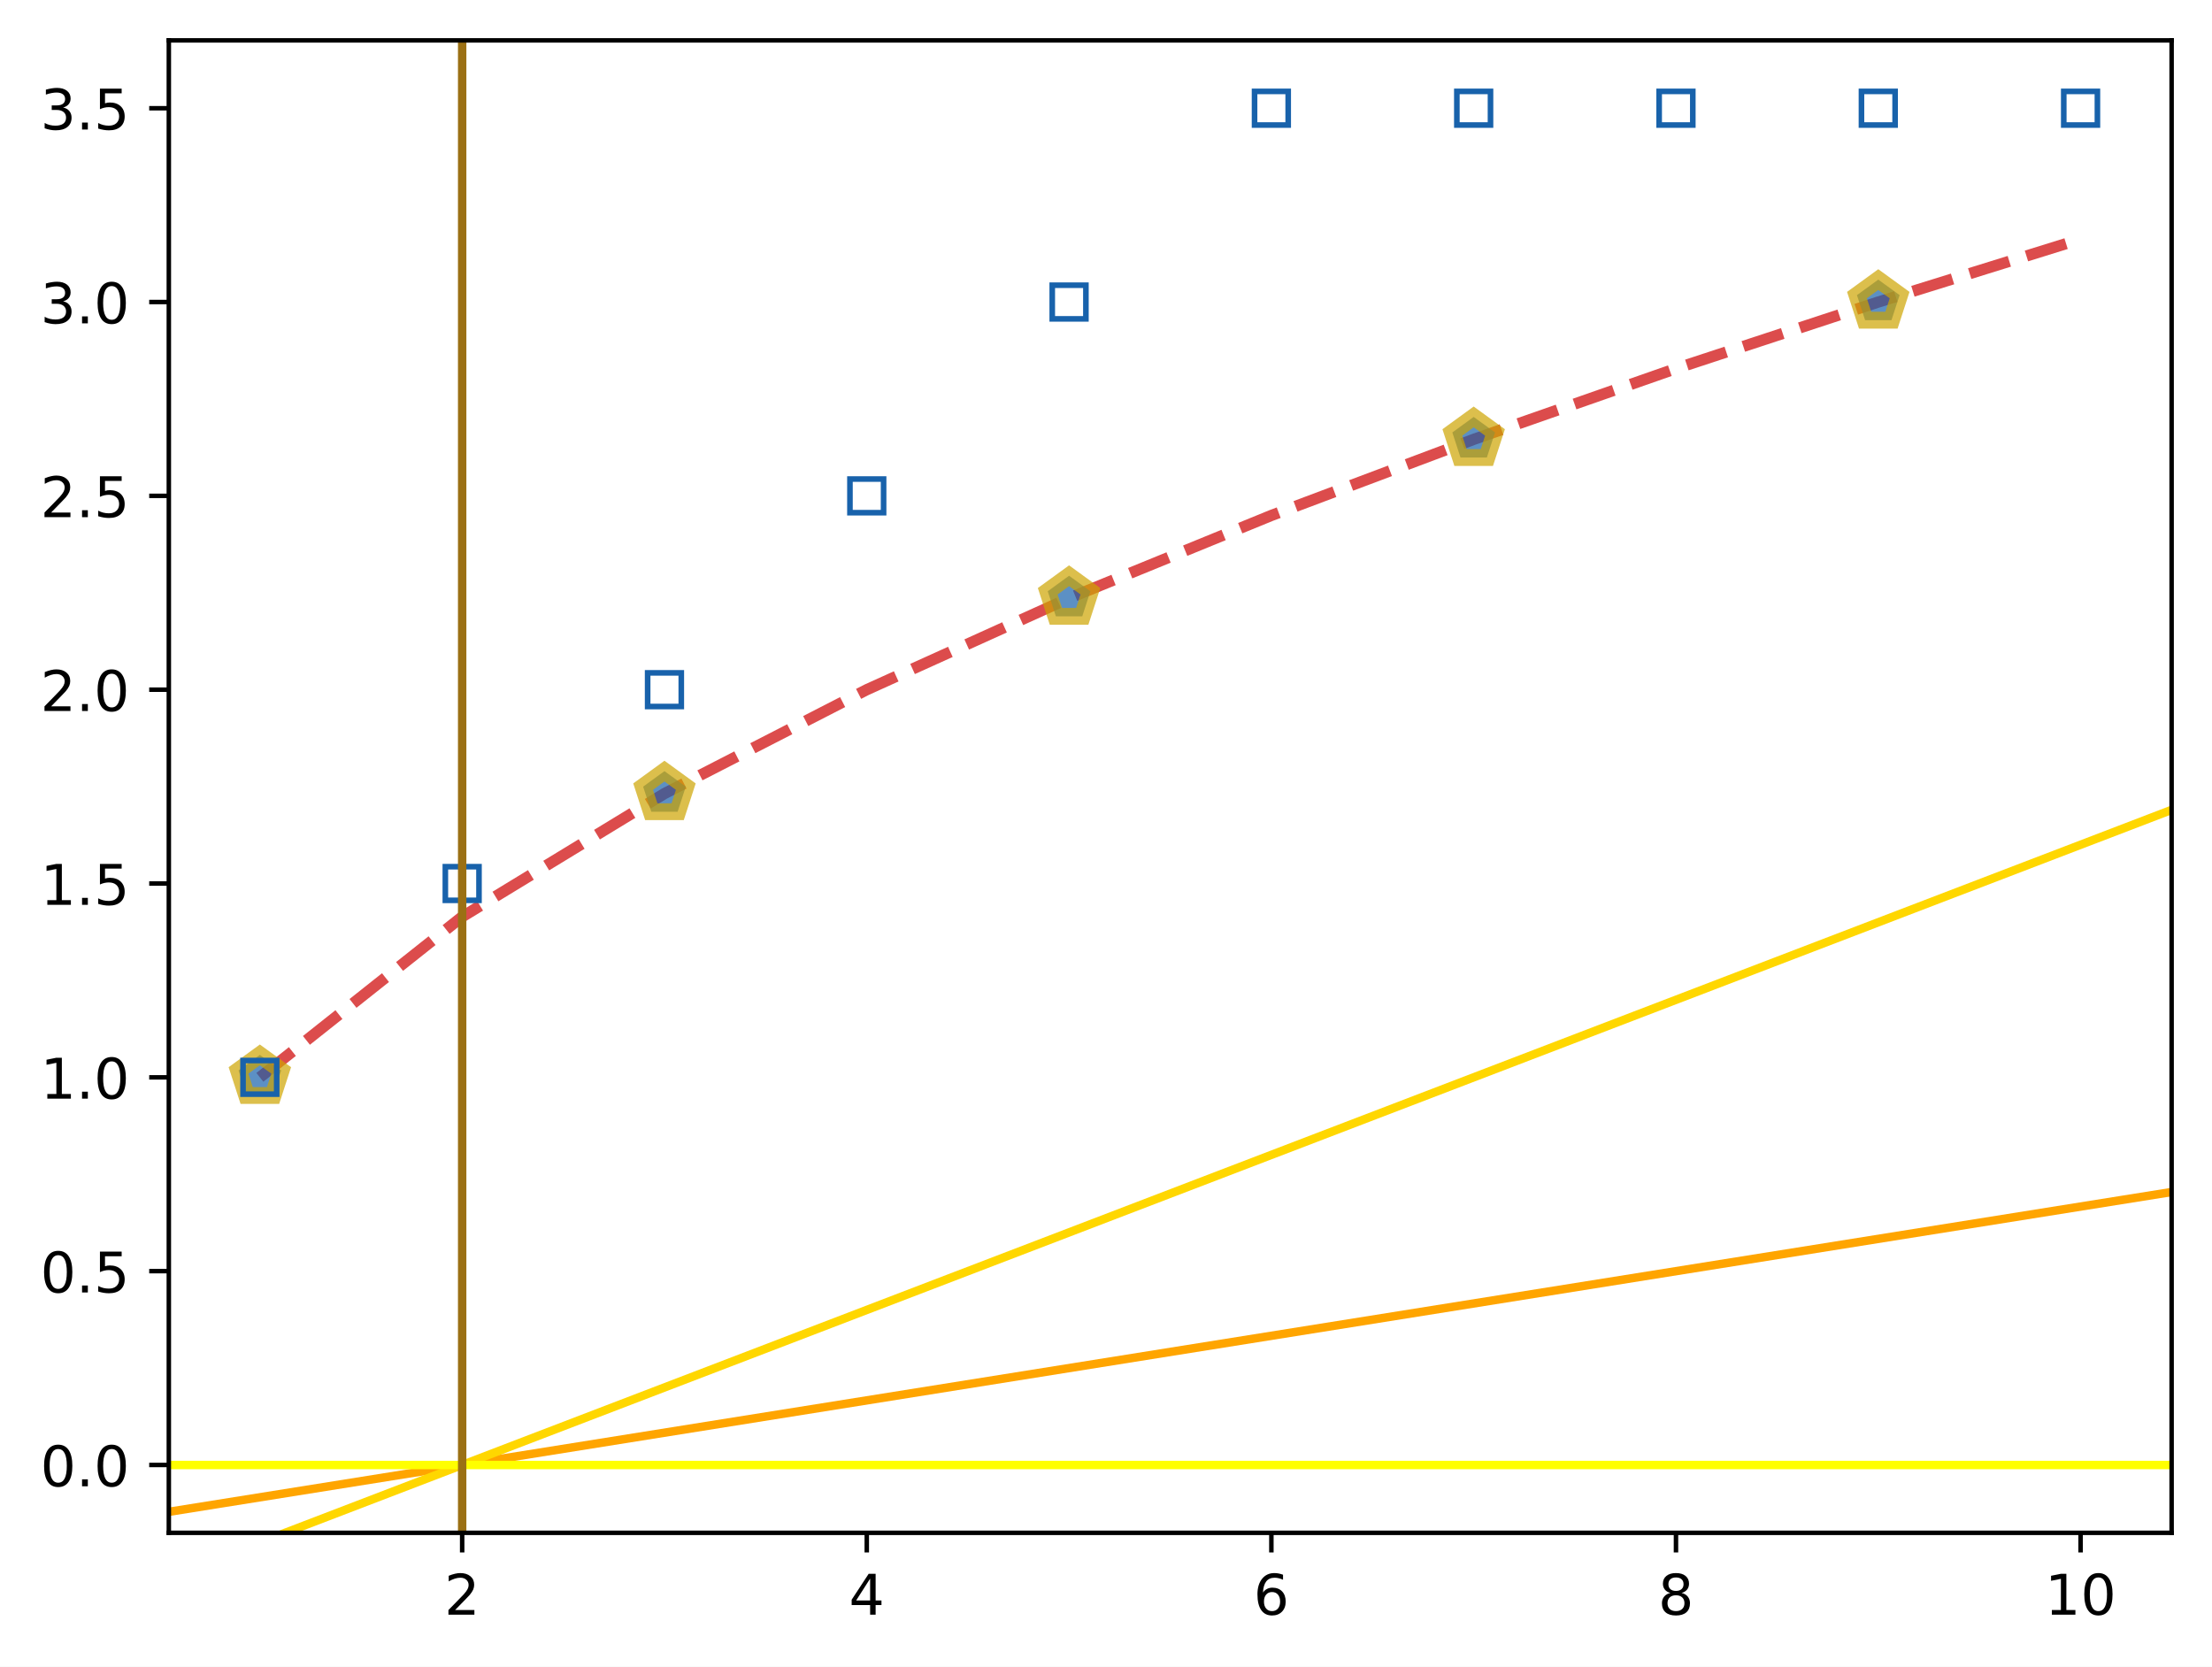
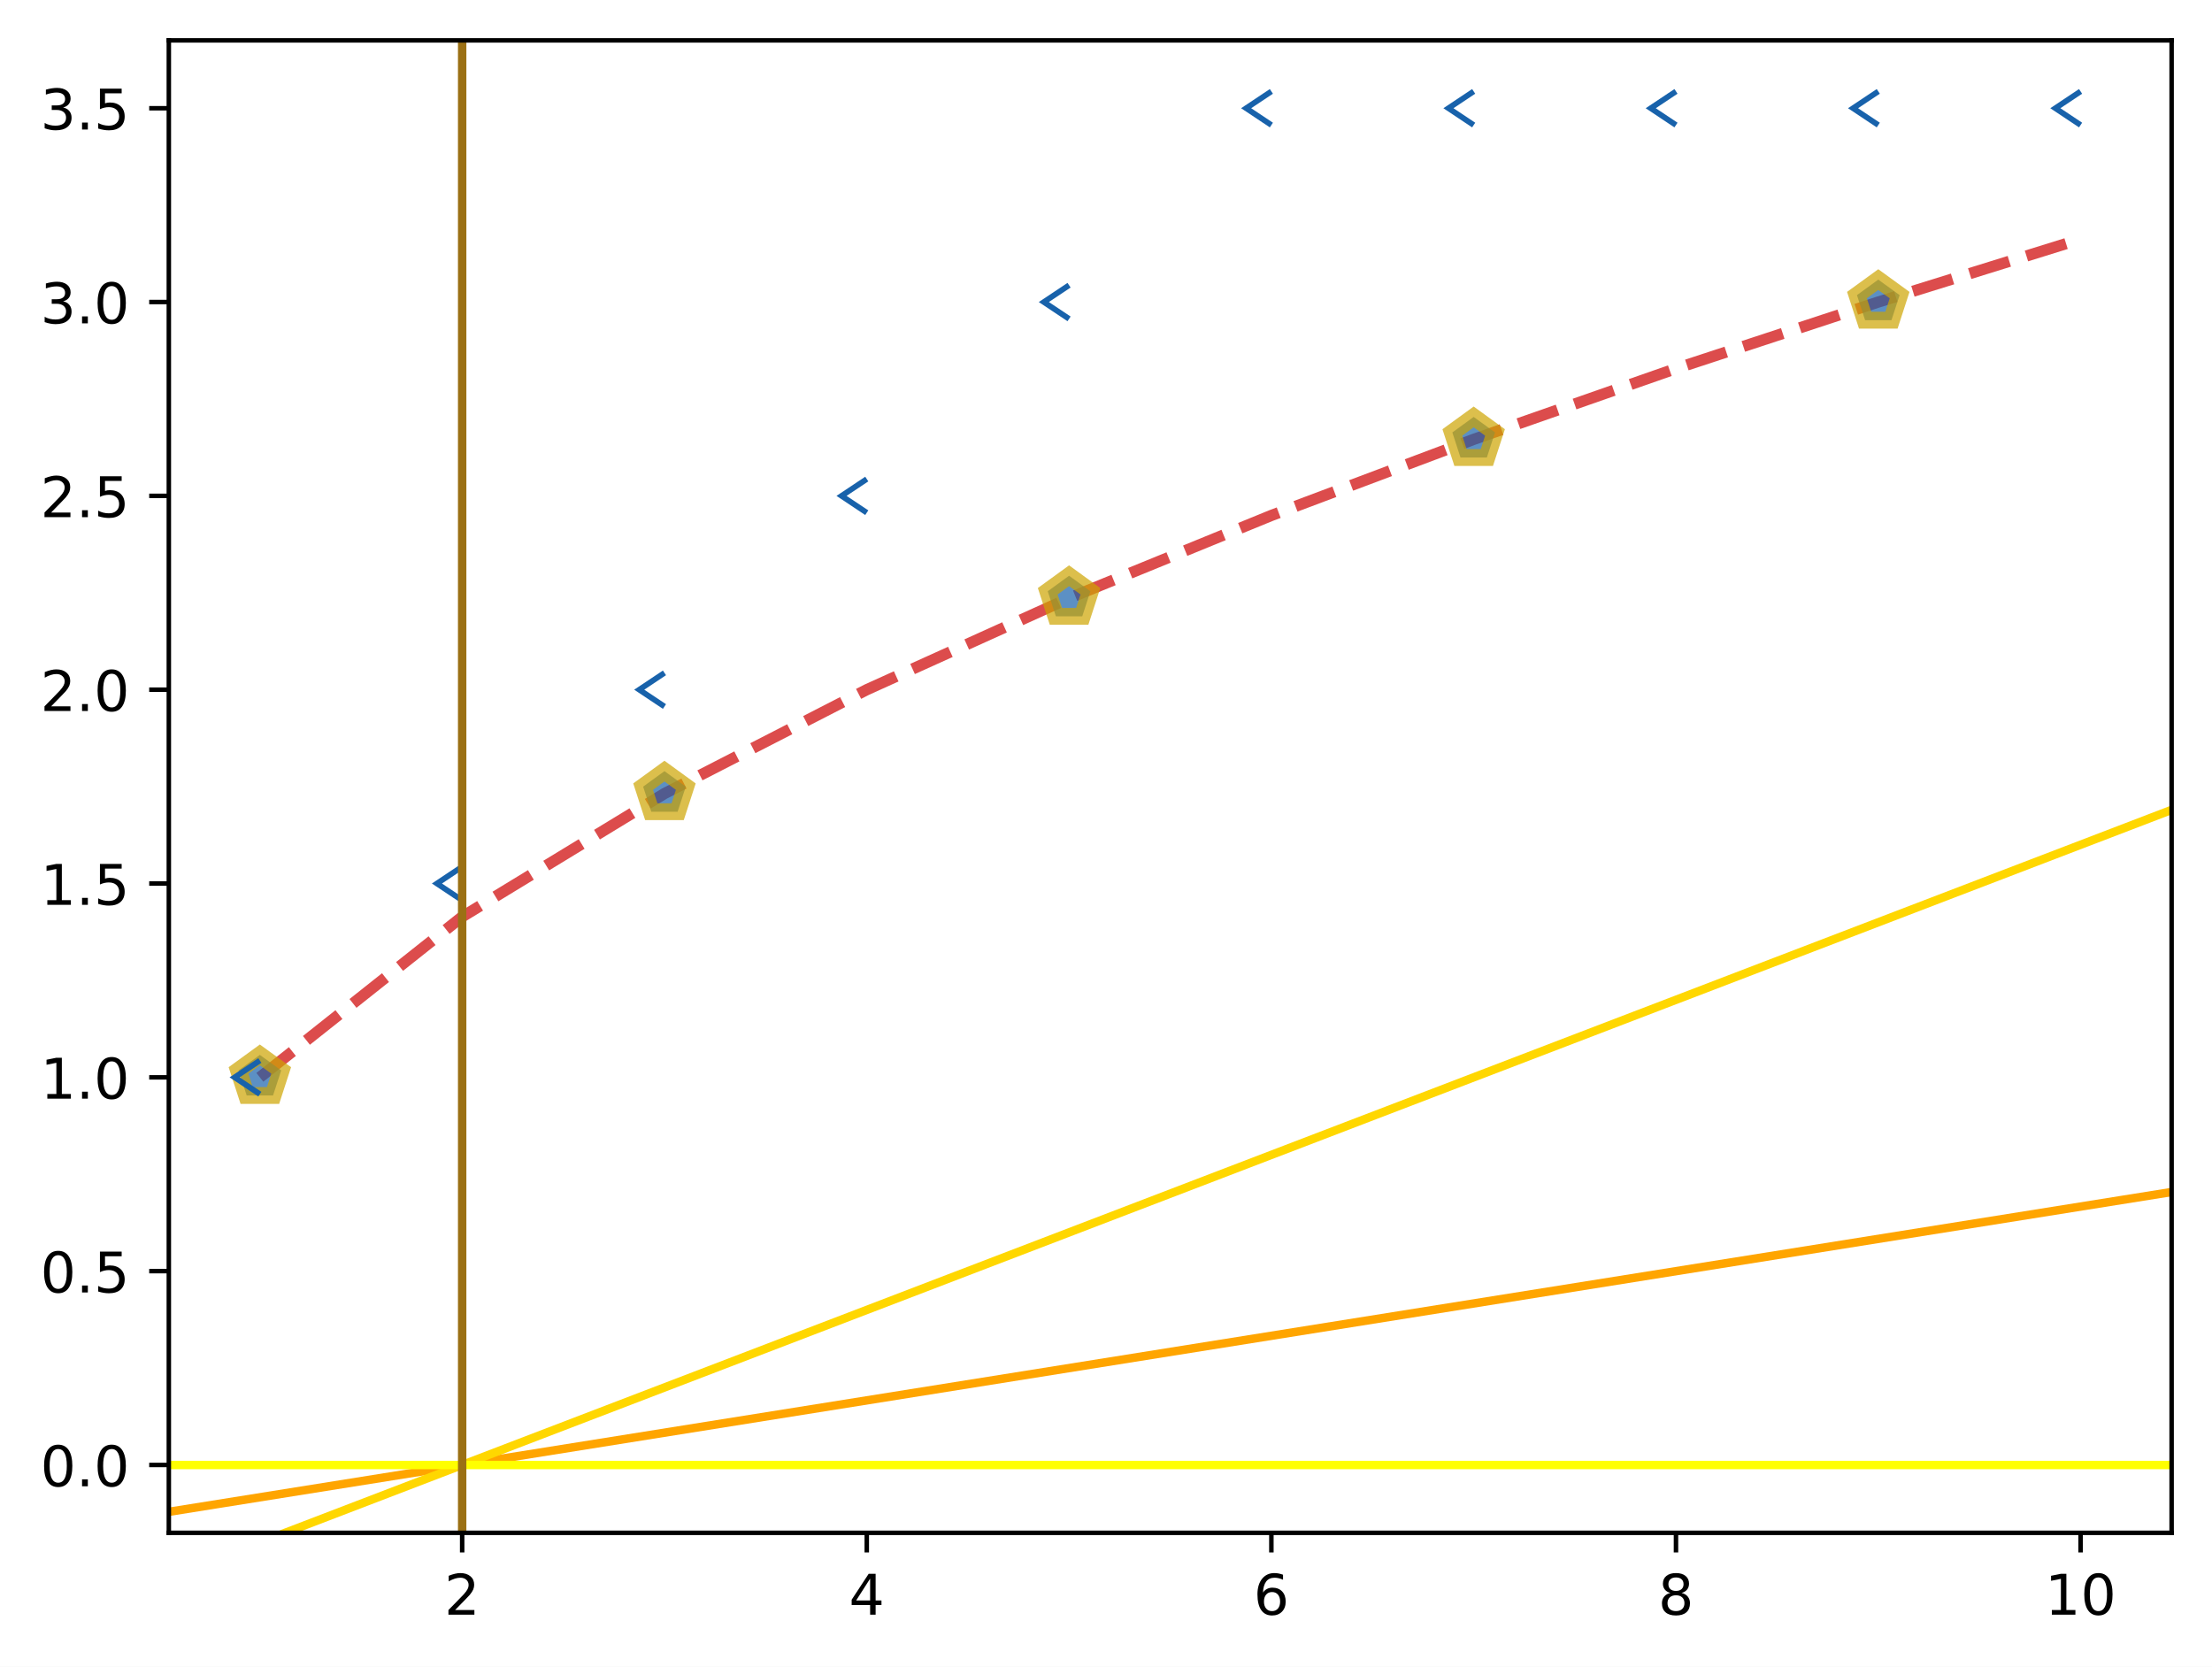
<svg xmlns="http://www.w3.org/2000/svg" xmlns:xlink="http://www.w3.org/1999/xlink" width="394.423pt" height="297.19pt" viewBox="0 0 394.423 297.19" version="1.1">
  <defs>
    <style type="text/css">*{stroke-linejoin: round; stroke-linecap: butt}</style>
  </defs>
  <g id="figure_1">
    <g id="patch_1">
      <path d="M 0 297.19  L 394.423 297.19  L 394.423 0  L 0 0  z " style="fill: #ffffff" />
    </g>
    <g id="axes_1">
      <g id="patch_2">
        <path d="M 30.103 273.312  L 387.223 273.312  L 387.223 7.2  L 30.103 7.2  z " style="fill: #ffffff" />
      </g>
      <g id="matplotlib.axis_1">
        <g id="xtick_1">
          <g id="line2d_1">
            <defs>
-               <path id="mff4e50e821" d="M 0 0  L 0 3.5  " style="stroke: #000000; stroke-width: 0.8" />
+               <path id="mab27989a2c" d="M 0 0  L 0 3.5  " style="stroke: #000000; stroke-width: 0.8" />
            </defs>
            <g>
-               <use xlink:href="#mff4e50e821" x="82.409" y="273.312" style="stroke: #000000; stroke-width: 0.8" />
+               <use xlink:href="#mab27989a2c" x="82.409" y="273.312" style="stroke: #000000; stroke-width: 0.8" />
            </g>
          </g>
          <g id="text_1">
-             <g transform="translate(79.22733 287.9104)scale(0.1 -0.1)">
+             <g transform="translate(79.22733 287.9104) scale(0.1 -0.1)">
              <defs>
                <path id="DejaVuSans-32" d="M 1228 531  L 3431 531  L 3431 0  L 469 0  L 469 531  Q 828 903 1448 1529  Q 2069 2156 2228 2338  Q 2531 2678 2651 2914  Q 2772 3150 2772 3378  Q 2772 3750 2511 3984  Q 2250 4219 1831 4219  Q 1534 4219 1204 4116  Q 875 4013 500 3803  L 500 4441  Q 881 4594 1212 4672  Q 1544 4750 1819 4750  Q 2544 4750 2975 4387  Q 3406 4025 3406 3419  Q 3406 3131 3298 2873  Q 3191 2616 2906 2266  Q 2828 2175 2409 1742  Q 1991 1309 1228 531  z " transform="scale(0.015625)" />
              </defs>
              <use xlink:href="#DejaVuSans-32" />
            </g>
          </g>
        </g>
        <g id="xtick_2">
          <g id="line2d_2">
            <g>
-               <use xlink:href="#mff4e50e821" x="154.554" y="273.312" style="stroke: #000000; stroke-width: 0.8" />
+               <use xlink:href="#mab27989a2c" x="154.554" y="273.312" style="stroke: #000000; stroke-width: 0.8" />
            </g>
          </g>
          <g id="text_2">
-             <g transform="translate(151.3728 287.9104)scale(0.1 -0.1)">
+             <g transform="translate(151.3728 287.9104) scale(0.1 -0.1)">
              <defs>
                <path id="DejaVuSans-34" d="M 2419 4116  L 825 1625  L 2419 1625  L 2419 4116  z M 2253 4666  L 3047 4666  L 3047 1625  L 3713 1625  L 3713 1100  L 3047 1100  L 3047 0  L 2419 0  L 2419 1100  L 313 1100  L 313 1709  L 2253 4666  z " transform="scale(0.015625)" />
              </defs>
              <use xlink:href="#DejaVuSans-34" />
            </g>
          </g>
        </g>
        <g id="xtick_3">
          <g id="line2d_3">
            <g>
-               <use xlink:href="#mff4e50e821" x="226.699" y="273.312" style="stroke: #000000; stroke-width: 0.8" />
+               <use xlink:href="#mab27989a2c" x="226.699" y="273.312" style="stroke: #000000; stroke-width: 0.8" />
            </g>
          </g>
          <g id="text_3">
-             <g transform="translate(223.5182 287.9104)scale(0.1 -0.1)">
+             <g transform="translate(223.5182 287.9104) scale(0.1 -0.1)">
              <defs>
                <path id="DejaVuSans-36" d="M 2113 2584  Q 1688 2584 1439 2293  Q 1191 2003 1191 1497  Q 1191 994 1439 701  Q 1688 409 2113 409  Q 2538 409 2786 701  Q 3034 994 3034 1497  Q 3034 2003 2786 2293  Q 2538 2584 2113 2584  z M 3366 4563  L 3366 3988  Q 3128 4100 2886 4159  Q 2644 4219 2406 4219  Q 1781 4219 1451 3797  Q 1122 3375 1075 2522  Q 1259 2794 1537 2939  Q 1816 3084 2150 3084  Q 2853 3084 3261 2657  Q 3669 2231 3669 1497  Q 3669 778 3244 343  Q 2819 -91 2113 -91  Q 1303 -91 875 529  Q 447 1150 447 2328  Q 447 3434 972 4092  Q 1497 4750 2381 4750  Q 2619 4750 2861 4703  Q 3103 4656 3366 4563  z " transform="scale(0.015625)" />
              </defs>
              <use xlink:href="#DejaVuSans-36" />
            </g>
          </g>
        </g>
        <g id="xtick_4">
          <g id="line2d_4">
            <g>
-               <use xlink:href="#mff4e50e821" x="298.845" y="273.312" style="stroke: #000000; stroke-width: 0.8" />
+               <use xlink:href="#mab27989a2c" x="298.845" y="273.312" style="stroke: #000000; stroke-width: 0.8" />
            </g>
          </g>
          <g id="text_4">
-             <g transform="translate(295.6637 287.9104)scale(0.1 -0.1)">
+             <g transform="translate(295.6637 287.9104) scale(0.1 -0.1)">
              <defs>
                <path id="DejaVuSans-38" d="M 2034 2216  Q 1584 2216 1326 1975  Q 1069 1734 1069 1313  Q 1069 891 1326 650  Q 1584 409 2034 409  Q 2484 409 2743 651  Q 3003 894 3003 1313  Q 3003 1734 2745 1975  Q 2488 2216 2034 2216  z M 1403 2484  Q 997 2584 770 2862  Q 544 3141 544 3541  Q 544 4100 942 4425  Q 1341 4750 2034 4750  Q 2731 4750 3128 4425  Q 3525 4100 3525 3541  Q 3525 3141 3298 2862  Q 3072 2584 2669 2484  Q 3125 2378 3379 2068  Q 3634 1759 3634 1313  Q 3634 634 3220 271  Q 2806 -91 2034 -91  Q 1263 -91 848 271  Q 434 634 434 1313  Q 434 1759 690 2068  Q 947 2378 1403 2484  z M 1172 3481  Q 1172 3119 1398 2916  Q 1625 2713 2034 2713  Q 2441 2713 2670 2916  Q 2900 3119 2900 3481  Q 2900 3844 2670 4047  Q 2441 4250 2034 4250  Q 1625 4250 1398 4047  Q 1172 3844 1172 3481  z " transform="scale(0.015625)" />
              </defs>
              <use xlink:href="#DejaVuSans-38" />
            </g>
          </g>
        </g>
        <g id="xtick_5">
          <g id="line2d_5">
            <g>
-               <use xlink:href="#mff4e50e821" x="370.99" y="273.312" style="stroke: #000000; stroke-width: 0.8" />
+               <use xlink:href="#mab27989a2c" x="370.99" y="273.312" style="stroke: #000000; stroke-width: 0.8" />
            </g>
          </g>
          <g id="text_5">
-             <g transform="translate(364.6279 287.9104)scale(0.1 -0.1)">
+             <g transform="translate(364.6279 287.9104) scale(0.1 -0.1)">
              <defs>
                <path id="DejaVuSans-31" d="M 794 531  L 1825 531  L 1825 4091  L 703 3866  L 703 4441  L 1819 4666  L 2450 4666  L 2450 531  L 3481 531  L 3481 0  L 794 0  L 794 531  z " transform="scale(0.015625)" />
                <path id="DejaVuSans-30" d="M 2034 4250  Q 1547 4250 1301 3770  Q 1056 3291 1056 2328  Q 1056 1369 1301 889  Q 1547 409 2034 409  Q 2525 409 2770 889  Q 3016 1369 3016 2328  Q 3016 3291 2770 3770  Q 2525 4250 2034 4250  z M 2034 4750  Q 2819 4750 3233 4129  Q 3647 3509 3647 2328  Q 3647 1150 3233 529  Q 2819 -91 2034 -91  Q 1250 -91 836 529  Q 422 1150 422 2328  Q 422 3509 836 4129  Q 1250 4750 2034 4750  z " transform="scale(0.015625)" />
              </defs>
              <use xlink:href="#DejaVuSans-31" />
              <use xlink:href="#DejaVuSans-30" x="63.623" />
            </g>
          </g>
        </g>
      </g>
      <g id="matplotlib.axis_2">
        <g id="ytick_1">
          <g id="line2d_6">
            <defs>
-               <path id="m68f15906a1" d="M 0 0  L -3.5 0  " style="stroke: #000000; stroke-width: 0.8" />
+               <path id="mb7619fb3ce" d="M 0 0  L -3.5 0  " style="stroke: #000000; stroke-width: 0.8" />
            </defs>
            <g>
-               <use xlink:href="#m68f15906a1" x="30.103" y="261.216" style="stroke: #000000; stroke-width: 0.8" />
+               <use xlink:href="#mb7619fb3ce" x="30.103" y="261.216" style="stroke: #000000; stroke-width: 0.8" />
            </g>
          </g>
          <g id="text_6">
-             <g transform="translate(7.2 265.0152)scale(0.1 -0.1)">
+             <g transform="translate(7.2 265.0152) scale(0.1 -0.1)">
              <defs>
                <path id="DejaVuSans-2e" d="M 684 794  L 1344 794  L 1344 0  L 684 0  L 684 794  z " transform="scale(0.015625)" />
              </defs>
              <use xlink:href="#DejaVuSans-30" />
              <use xlink:href="#DejaVuSans-2e" x="63.623" />
              <use xlink:href="#DejaVuSans-30" x="95.41" />
            </g>
          </g>
        </g>
        <g id="ytick_2">
          <g id="line2d_7">
            <g>
-               <use xlink:href="#m68f15906a1" x="30.103" y="226.656" style="stroke: #000000; stroke-width: 0.8" />
+               <use xlink:href="#mb7619fb3ce" x="30.103" y="226.656" style="stroke: #000000; stroke-width: 0.8" />
            </g>
          </g>
          <g id="text_7">
-             <g transform="translate(7.2 230.4552)scale(0.1 -0.1)">
+             <g transform="translate(7.2 230.4552) scale(0.1 -0.1)">
              <defs>
                <path id="DejaVuSans-35" d="M 691 4666  L 3169 4666  L 3169 4134  L 1269 4134  L 1269 2991  Q 1406 3038 1543 3061  Q 1681 3084 1819 3084  Q 2600 3084 3056 2656  Q 3513 2228 3513 1497  Q 3513 744 3044 326  Q 2575 -91 1722 -91  Q 1428 -91 1123 -41  Q 819 9 494 109  L 494 744  Q 775 591 1075 516  Q 1375 441 1709 441  Q 2250 441 2565 725  Q 2881 1009 2881 1497  Q 2881 1984 2565 2268  Q 2250 2553 1709 2553  Q 1456 2553 1204 2497  Q 953 2441 691 2322  L 691 4666  z " transform="scale(0.015625)" />
              </defs>
              <use xlink:href="#DejaVuSans-30" />
              <use xlink:href="#DejaVuSans-2e" x="63.623" />
              <use xlink:href="#DejaVuSans-35" x="95.41" />
            </g>
          </g>
        </g>
        <g id="ytick_3">
          <g id="line2d_8">
            <g>
-               <use xlink:href="#m68f15906a1" x="30.103" y="192.096" style="stroke: #000000; stroke-width: 0.8" />
+               <use xlink:href="#mb7619fb3ce" x="30.103" y="192.096" style="stroke: #000000; stroke-width: 0.8" />
            </g>
          </g>
          <g id="text_8">
-             <g transform="translate(7.2 195.8952)scale(0.1 -0.1)">
+             <g transform="translate(7.2 195.8952) scale(0.1 -0.1)">
              <use xlink:href="#DejaVuSans-31" />
              <use xlink:href="#DejaVuSans-2e" x="63.623" />
              <use xlink:href="#DejaVuSans-30" x="95.41" />
            </g>
          </g>
        </g>
        <g id="ytick_4">
          <g id="line2d_9">
            <g>
-               <use xlink:href="#m68f15906a1" x="30.103" y="157.536" style="stroke: #000000; stroke-width: 0.8" />
+               <use xlink:href="#mb7619fb3ce" x="30.103" y="157.536" style="stroke: #000000; stroke-width: 0.8" />
            </g>
          </g>
          <g id="text_9">
-             <g transform="translate(7.2 161.3352)scale(0.1 -0.1)">
+             <g transform="translate(7.2 161.3352) scale(0.1 -0.1)">
              <use xlink:href="#DejaVuSans-31" />
              <use xlink:href="#DejaVuSans-2e" x="63.623" />
              <use xlink:href="#DejaVuSans-35" x="95.41" />
            </g>
          </g>
        </g>
        <g id="ytick_5">
          <g id="line2d_10">
            <g>
-               <use xlink:href="#m68f15906a1" x="30.103" y="122.976" style="stroke: #000000; stroke-width: 0.8" />
+               <use xlink:href="#mb7619fb3ce" x="30.103" y="122.976" style="stroke: #000000; stroke-width: 0.8" />
            </g>
          </g>
          <g id="text_10">
-             <g transform="translate(7.2 126.7752)scale(0.1 -0.1)">
+             <g transform="translate(7.2 126.7752) scale(0.1 -0.1)">
              <use xlink:href="#DejaVuSans-32" />
              <use xlink:href="#DejaVuSans-2e" x="63.623" />
              <use xlink:href="#DejaVuSans-30" x="95.41" />
            </g>
          </g>
        </g>
        <g id="ytick_6">
          <g id="line2d_11">
            <g>
-               <use xlink:href="#m68f15906a1" x="30.103" y="88.416" style="stroke: #000000; stroke-width: 0.8" />
+               <use xlink:href="#mb7619fb3ce" x="30.103" y="88.416" style="stroke: #000000; stroke-width: 0.8" />
            </g>
          </g>
          <g id="text_11">
-             <g transform="translate(7.2 92.21522)scale(0.1 -0.1)">
+             <g transform="translate(7.2 92.21522) scale(0.1 -0.1)">
              <use xlink:href="#DejaVuSans-32" />
              <use xlink:href="#DejaVuSans-2e" x="63.623" />
              <use xlink:href="#DejaVuSans-35" x="95.41" />
            </g>
          </g>
        </g>
        <g id="ytick_7">
          <g id="line2d_12">
            <g>
-               <use xlink:href="#m68f15906a1" x="30.103" y="53.856" style="stroke: #000000; stroke-width: 0.8" />
+               <use xlink:href="#mb7619fb3ce" x="30.103" y="53.856" style="stroke: #000000; stroke-width: 0.8" />
            </g>
          </g>
          <g id="text_12">
-             <g transform="translate(7.2 57.65522)scale(0.1 -0.1)">
+             <g transform="translate(7.2 57.65522) scale(0.1 -0.1)">
              <defs>
                <path id="DejaVuSans-33" d="M 2597 2516  Q 3050 2419 3304 2112  Q 3559 1806 3559 1356  Q 3559 666 3084 287  Q 2609 -91 1734 -91  Q 1441 -91 1130 -33  Q 819 25 488 141  L 488 750  Q 750 597 1062 519  Q 1375 441 1716 441  Q 2309 441 2620 675  Q 2931 909 2931 1356  Q 2931 1769 2642 2001  Q 2353 2234 1838 2234  L 1294 2234  L 1294 2753  L 1863 2753  Q 2328 2753 2575 2939  Q 2822 3125 2822 3475  Q 2822 3834 2567 4026  Q 2313 4219 1838 4219  Q 1578 4219 1281 4162  Q 984 4106 628 3988  L 628 4550  Q 988 4650 1302 4700  Q 1616 4750 1894 4750  Q 2613 4750 3031 4423  Q 3450 4097 3450 3541  Q 3450 3153 3228 2886  Q 3006 2619 2597 2516  z " transform="scale(0.015625)" />
              </defs>
              <use xlink:href="#DejaVuSans-33" />
              <use xlink:href="#DejaVuSans-2e" x="63.623" />
              <use xlink:href="#DejaVuSans-30" x="95.41" />
            </g>
          </g>
        </g>
        <g id="ytick_8">
          <g id="line2d_13">
            <g>
-               <use xlink:href="#m68f15906a1" x="30.103" y="19.296" style="stroke: #000000; stroke-width: 0.8" />
+               <use xlink:href="#mb7619fb3ce" x="30.103" y="19.296" style="stroke: #000000; stroke-width: 0.8" />
            </g>
          </g>
          <g id="text_13">
-             <g transform="translate(7.2 23.09522)scale(0.1 -0.1)">
+             <g transform="translate(7.2 23.09522) scale(0.1 -0.1)">
              <use xlink:href="#DejaVuSans-33" />
              <use xlink:href="#DejaVuSans-2e" x="63.623" />
              <use xlink:href="#DejaVuSans-35" x="95.41" />
            </g>
          </g>
        </g>
      </g>
      <g id="line2d_14">
-         <path d="M 46.336 192.096  L 82.409 163.466  L 118.481 141.497  L 154.554 122.976  L 190.627 106.659  L 226.699 91.907  L 262.772 78.342  L 298.845 65.715  L 334.918 53.856  L 370.99 42.639  " clip-path="url(#p3e0602dc0f)" style="fill: none; stroke-dasharray: 7.4,3.2; stroke-dashoffset: 0; stroke: #cd0000; stroke-opacity: 0.7; stroke-width: 2" />
+         <path d="M 46.336 192.096  L 82.409 163.466  L 118.481 141.497  L 154.554 122.976  L 190.627 106.659  L 226.699 91.907  L 262.772 78.342  L 298.845 65.715  L 334.918 53.856  L 370.99 42.639  " clip-path="url(#p769fdc9cbc)" style="fill: none; stroke-dasharray: 7.4,3.2; stroke-dashoffset: 0; stroke: #cd0000; stroke-opacity: 0.7; stroke-width: 2" />
        <defs>
-           <path id="m9b2a4aa51e" d="M 0 -4  L -3.804 -1.236  L -2.351 3.236  L 2.351 3.236  L 3.804 -1.236  z " style="stroke: #cda500; stroke-opacity: 0.7; stroke-width: 3; stroke-linejoin: miter" />
+           <path id="m9251db3f61" d="M 0 -4  L -3.804 -1.236  L -2.351 3.236  L 2.351 3.236  L 3.804 -1.236  z " style="stroke: #cda500; stroke-opacity: 0.7; stroke-width: 3; stroke-linejoin: miter" />
        </defs>
-         <g clip-path="url(#p3e0602dc0f)">
-           <use xlink:href="#m9b2a4aa51e" x="46.336" y="192.096" style="fill: #1862ab; fill-opacity: 0.7; stroke: #cda500; stroke-opacity: 0.7; stroke-width: 3; stroke-linejoin: miter" />
-           <use xlink:href="#m9b2a4aa51e" x="118.481" y="141.497" style="fill: #1862ab; fill-opacity: 0.7; stroke: #cda500; stroke-opacity: 0.7; stroke-width: 3; stroke-linejoin: miter" />
-           <use xlink:href="#m9b2a4aa51e" x="190.627" y="106.659" style="fill: #1862ab; fill-opacity: 0.7; stroke: #cda500; stroke-opacity: 0.7; stroke-width: 3; stroke-linejoin: miter" />
-           <use xlink:href="#m9b2a4aa51e" x="262.772" y="78.342" style="fill: #1862ab; fill-opacity: 0.7; stroke: #cda500; stroke-opacity: 0.7; stroke-width: 3; stroke-linejoin: miter" />
-           <use xlink:href="#m9b2a4aa51e" x="334.918" y="53.856" style="fill: #1862ab; fill-opacity: 0.7; stroke: #cda500; stroke-opacity: 0.7; stroke-width: 3; stroke-linejoin: miter" />
+         <g clip-path="url(#p769fdc9cbc)">
+           <use xlink:href="#m9251db3f61" x="46.336" y="192.096" style="fill: #1862ab; fill-opacity: 0.7; stroke: #cda500; stroke-opacity: 0.7; stroke-width: 3; stroke-linejoin: miter" />
+           <use xlink:href="#m9251db3f61" x="118.481" y="141.497" style="fill: #1862ab; fill-opacity: 0.7; stroke: #cda500; stroke-opacity: 0.7; stroke-width: 3; stroke-linejoin: miter" />
+           <use xlink:href="#m9251db3f61" x="190.627" y="106.659" style="fill: #1862ab; fill-opacity: 0.7; stroke: #cda500; stroke-opacity: 0.7; stroke-width: 3; stroke-linejoin: miter" />
+           <use xlink:href="#m9251db3f61" x="262.772" y="78.342" style="fill: #1862ab; fill-opacity: 0.7; stroke: #cda500; stroke-opacity: 0.7; stroke-width: 3; stroke-linejoin: miter" />
+           <use xlink:href="#m9251db3f61" x="334.918" y="53.856" style="fill: #1862ab; fill-opacity: 0.7; stroke: #cda500; stroke-opacity: 0.7; stroke-width: 3; stroke-linejoin: miter" />
        </g>
      </g>
      <g id="line2d_15">
        <defs>
-           <path id="md593b46e23" d="M -3 3  L 3 3  L 3 -3  L -3 -3  z " style="stroke: #1862ab; stroke-linejoin: miter" />
+           <path id="m1046b1b2cb" d="M 0 -3  L -4.5 -0  L -0 3  " style="stroke: #1862ab; stroke-linejoin: miter" />
        </defs>
-         <g clip-path="url(#p3e0602dc0f)">
-           <use xlink:href="#md593b46e23" x="46.336" y="192.096" style="fill-opacity: 0; stroke: #1862ab; stroke-linejoin: miter" />
-           <use xlink:href="#md593b46e23" x="82.409" y="157.536" style="fill-opacity: 0; stroke: #1862ab; stroke-linejoin: miter" />
-           <use xlink:href="#md593b46e23" x="118.481" y="122.976" style="fill-opacity: 0; stroke: #1862ab; stroke-linejoin: miter" />
-           <use xlink:href="#md593b46e23" x="154.554" y="88.416" style="fill-opacity: 0; stroke: #1862ab; stroke-linejoin: miter" />
-           <use xlink:href="#md593b46e23" x="190.627" y="53.856" style="fill-opacity: 0; stroke: #1862ab; stroke-linejoin: miter" />
-           <use xlink:href="#md593b46e23" x="226.699" y="19.296" style="fill-opacity: 0; stroke: #1862ab; stroke-linejoin: miter" />
-           <use xlink:href="#md593b46e23" x="262.772" y="19.296" style="fill-opacity: 0; stroke: #1862ab; stroke-linejoin: miter" />
-           <use xlink:href="#md593b46e23" x="298.845" y="19.296" style="fill-opacity: 0; stroke: #1862ab; stroke-linejoin: miter" />
-           <use xlink:href="#md593b46e23" x="334.918" y="19.296" style="fill-opacity: 0; stroke: #1862ab; stroke-linejoin: miter" />
-           <use xlink:href="#md593b46e23" x="370.99" y="19.296" style="fill-opacity: 0; stroke: #1862ab; stroke-linejoin: miter" />
+         <g clip-path="url(#p769fdc9cbc)">
+           <use xlink:href="#m1046b1b2cb" x="46.336" y="192.096" style="fill-opacity: 0; stroke: #1862ab; stroke-linejoin: miter" />
+           <use xlink:href="#m1046b1b2cb" x="82.409" y="157.536" style="fill-opacity: 0; stroke: #1862ab; stroke-linejoin: miter" />
+           <use xlink:href="#m1046b1b2cb" x="118.481" y="122.976" style="fill-opacity: 0; stroke: #1862ab; stroke-linejoin: miter" />
+           <use xlink:href="#m1046b1b2cb" x="154.554" y="88.416" style="fill-opacity: 0; stroke: #1862ab; stroke-linejoin: miter" />
+           <use xlink:href="#m1046b1b2cb" x="190.627" y="53.856" style="fill-opacity: 0; stroke: #1862ab; stroke-linejoin: miter" />
+           <use xlink:href="#m1046b1b2cb" x="226.699" y="19.296" style="fill-opacity: 0; stroke: #1862ab; stroke-linejoin: miter" />
+           <use xlink:href="#m1046b1b2cb" x="262.772" y="19.296" style="fill-opacity: 0; stroke: #1862ab; stroke-linejoin: miter" />
+           <use xlink:href="#m1046b1b2cb" x="298.845" y="19.296" style="fill-opacity: 0; stroke: #1862ab; stroke-linejoin: miter" />
+           <use xlink:href="#m1046b1b2cb" x="334.918" y="19.296" style="fill-opacity: 0; stroke: #1862ab; stroke-linejoin: miter" />
+           <use xlink:href="#m1046b1b2cb" x="370.99" y="19.296" style="fill-opacity: 0; stroke: #1862ab; stroke-linejoin: miter" />
        </g>
      </g>
      <g id="line2d_16">
-         <path d="M 30.103 269.568  L 387.223 212.544  " clip-path="url(#p3e0602dc0f)" style="fill: none; stroke: #ffa500; stroke-width: 1.5; stroke-linecap: square" />
+         <path d="M 30.103 269.568  L 387.223 212.544  " clip-path="url(#p769fdc9cbc)" style="fill: none; stroke: #ffa500; stroke-width: 1.5; stroke-linecap: square" />
      </g>
      <g id="line2d_17">
-         <path d="M 50.845 273.312  L 387.223 144.403  " clip-path="url(#p3e0602dc0f)" style="fill: none; stroke: #ffd700; stroke-width: 1.5; stroke-linecap: square" />
+         <path d="M 50.845 273.312  L 387.223 144.403  " clip-path="url(#p769fdc9cbc)" style="fill: none; stroke: #ffd700; stroke-width: 1.5; stroke-linecap: square" />
      </g>
      <g id="line2d_18">
-         <path d="M 30.103 261.216  L 387.223 261.216  " clip-path="url(#p3e0602dc0f)" style="fill: none; stroke: #ffff00; stroke-width: 1.5; stroke-linecap: square" />
+         <path d="M 30.103 261.216  L 387.223 261.216  " clip-path="url(#p769fdc9cbc)" style="fill: none; stroke: #ffff00; stroke-width: 1.5; stroke-linecap: square" />
      </g>
      <g id="line2d_19">
-         <path d="M 82.409 273.312  L 82.409 7.2  " clip-path="url(#p3e0602dc0f)" style="fill: none; stroke: #9b7014; stroke-width: 1.5; stroke-linecap: square" />
+         <path d="M 82.409 273.312  L 82.409 7.2  " clip-path="url(#p769fdc9cbc)" style="fill: none; stroke: #9b7014; stroke-width: 1.5; stroke-linecap: square" />
      </g>
      <g id="patch_3">
        <path d="M 30.103 273.312  L 30.103 7.2  " style="fill: none; stroke: #000000; stroke-width: 0.8; stroke-linejoin: miter; stroke-linecap: square" />
      </g>
      <g id="patch_4">
        <path d="M 387.223 273.312  L 387.223 7.2  " style="fill: none; stroke: #000000; stroke-width: 0.8; stroke-linejoin: miter; stroke-linecap: square" />
      </g>
      <g id="patch_5">
        <path d="M 30.103 273.312  L 387.223 273.312  " style="fill: none; stroke: #000000; stroke-width: 0.8; stroke-linejoin: miter; stroke-linecap: square" />
      </g>
      <g id="patch_6">
        <path d="M 30.103 7.2  L 387.223 7.2  " style="fill: none; stroke: #000000; stroke-width: 0.8; stroke-linejoin: miter; stroke-linecap: square" />
      </g>
    </g>
  </g>
  <defs>
-     <clipPath id="p3e0602dc0f">
+     <clipPath id="p769fdc9cbc">
      <rect x="30.103" y="7.2" width="357.12" height="266.112" />
    </clipPath>
  </defs>
</svg>
